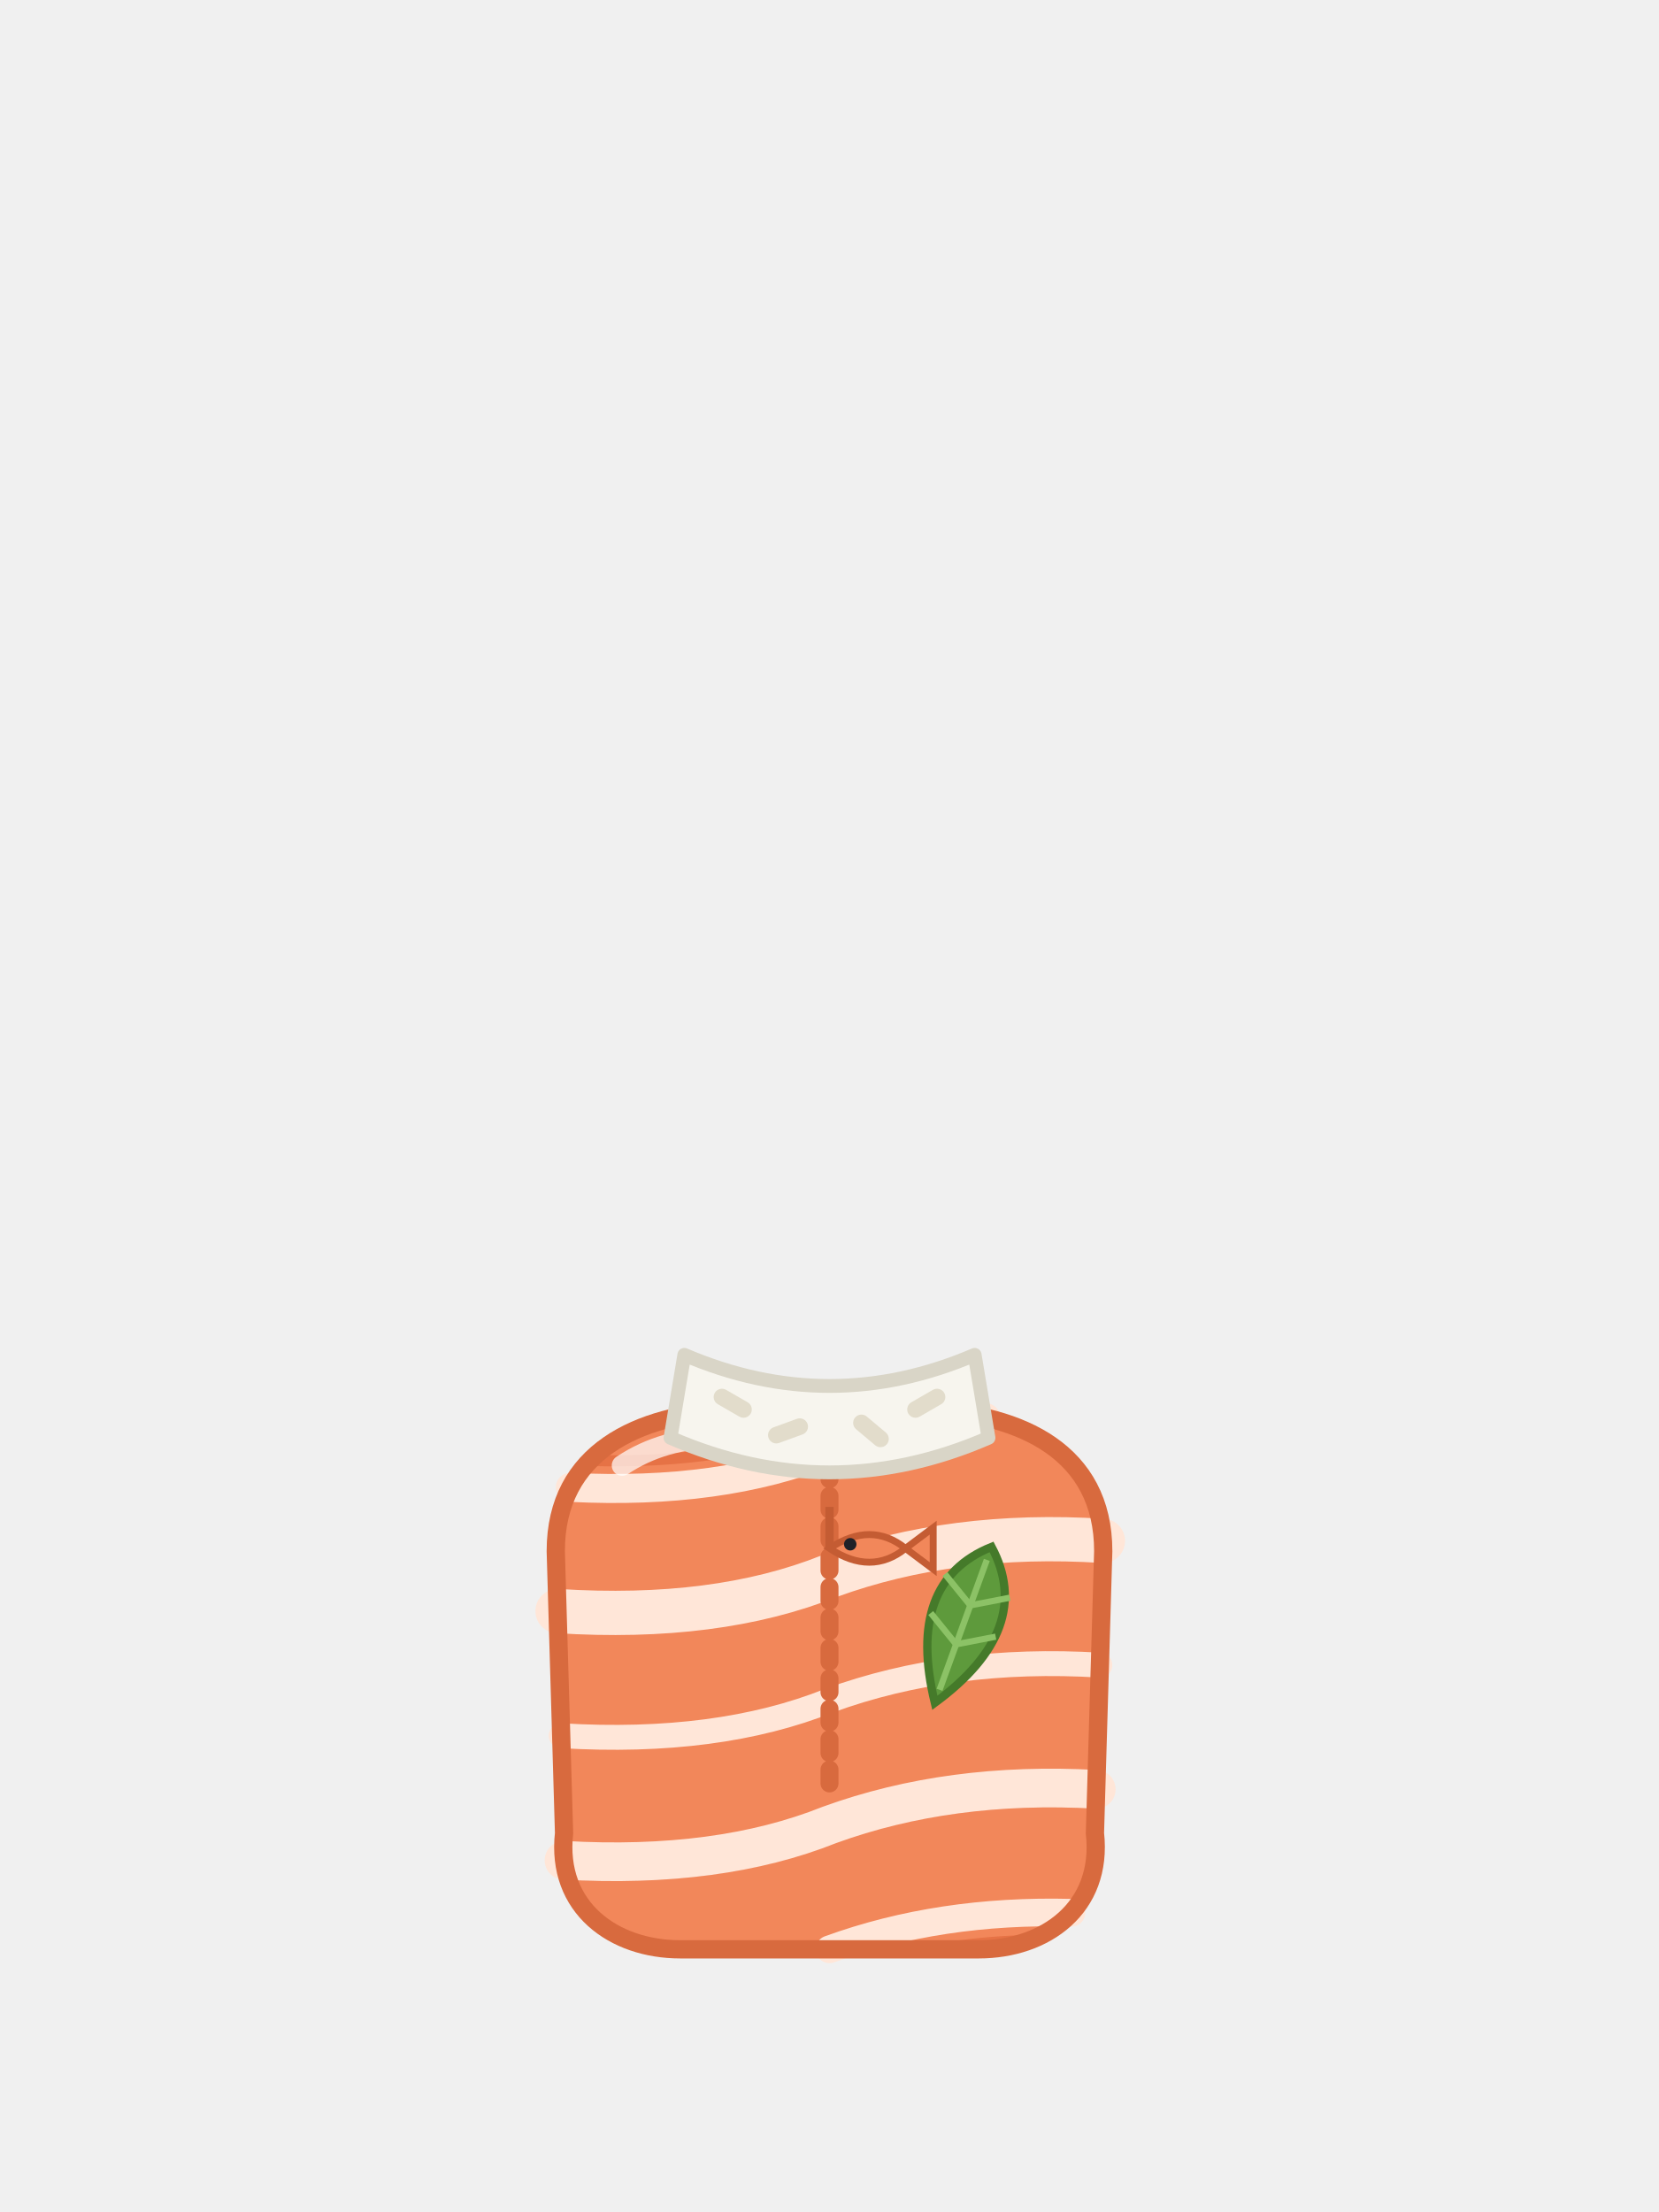
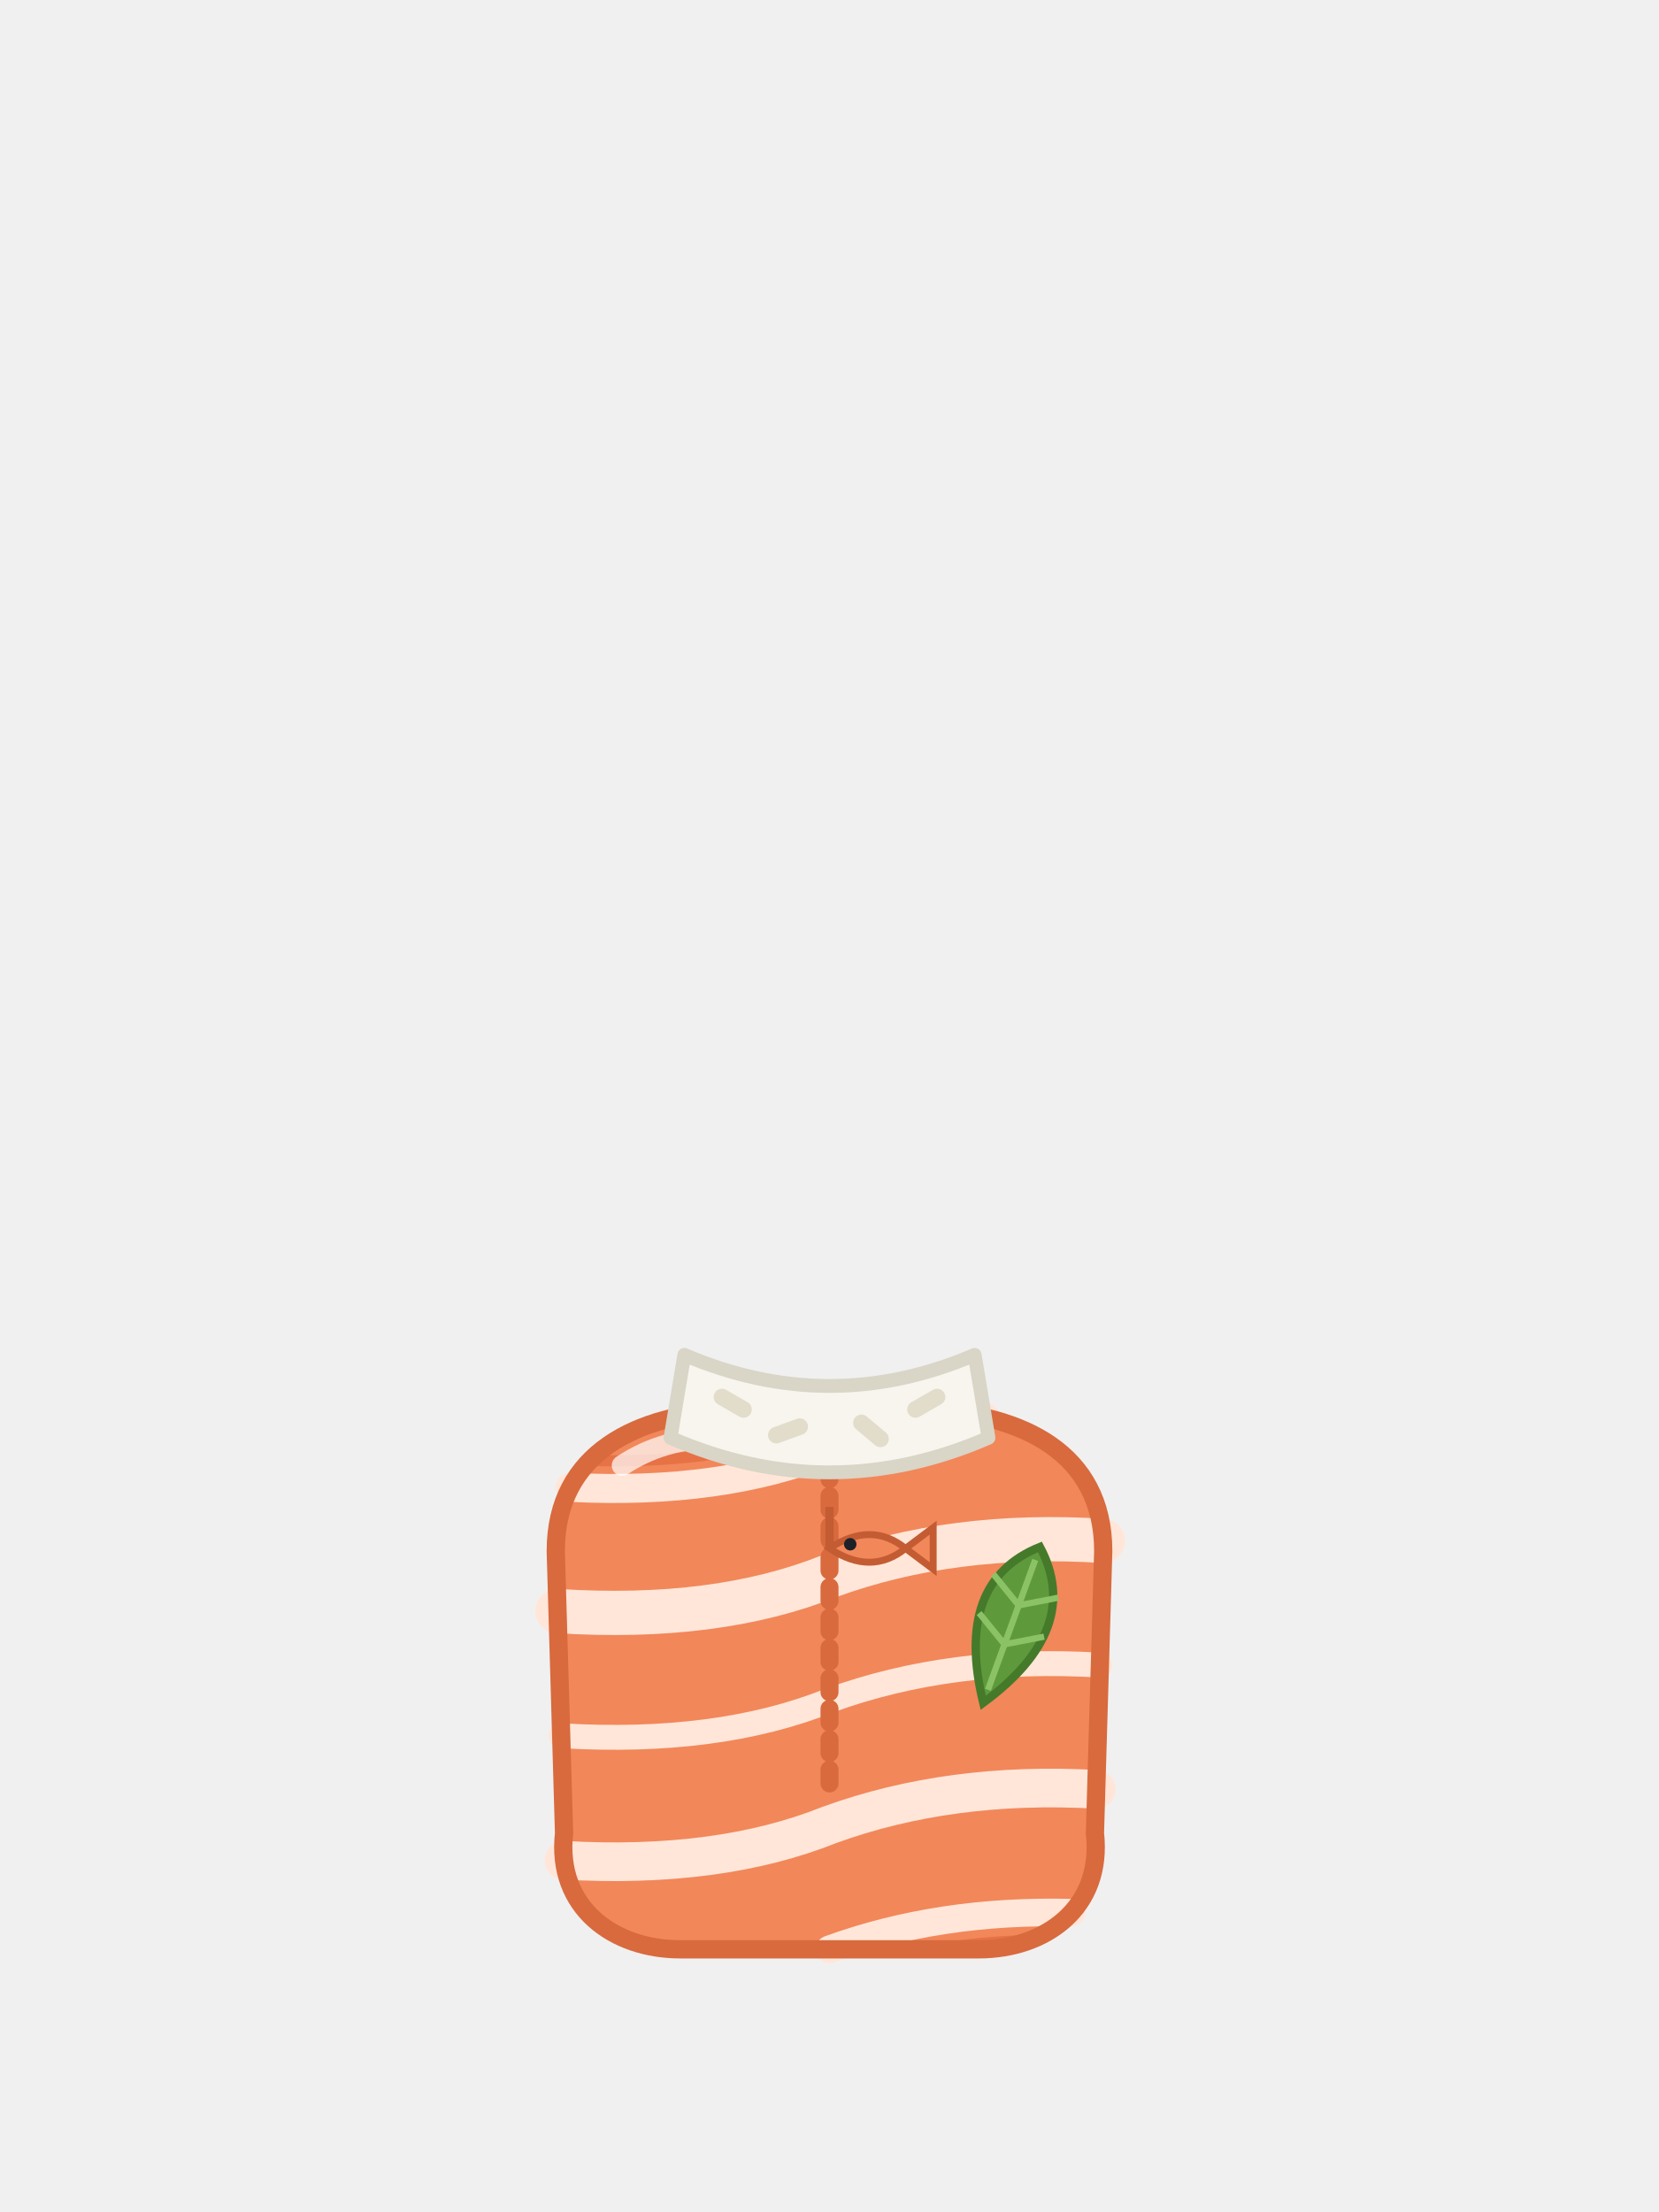
<svg xmlns="http://www.w3.org/2000/svg" viewBox="0 0 240 320">
  <path d="M80.4,224.4c0,-14.4 12,-19.8 25.2,-20.4h28.8c13.2,0.6 25.2,6 25.2,20.4l-1.2,40.8c1.2,10.8 -7.2,16.8 -16.8,16.8h-43.2c-9.6,0 -18,-6 -16.8,-16.8z" fill="#F2875A" />
  <path d="M85.359,211.282c13.333,0.383 24.88,-1.378 34.641,-5.282c2.048,-0.745 4.135,-1.411 6.26,-2" fill="none" stroke="#E36D40" stroke-width="1.6" stroke-opacity="0.8" stroke-linecap="round" />
  <path d="M80.596,231.059c15.364,0.989 28.499,-0.697 39.404,-5.059c11.816,-4.297 24.931,-5.997 39.343,-5.102" fill="none" stroke="#E36D40" stroke-width="1.6" stroke-opacity="0.8" stroke-linecap="round" />
  <path d="M81.185,251.096c15.111,0.909 28.05,-0.79 38.815,-5.096c11.754,-4.274 24.792,-5.979 39.115,-5.115" fill="none" stroke="#E36D40" stroke-width="1.6" stroke-opacity="0.8" stroke-linecap="round" />
  <path d="M81.977,271.141c14.772,0.803 27.446,-0.91 38.023,-5.141c11.593,-4.216 24.436,-5.932 38.528,-5.15" fill="none" stroke="#E36D40" stroke-width="1.6" stroke-opacity="0.8" stroke-linecap="round" />
  <path d="M135.333,282c4.39,-0.732 8.931,-1.162 13.623,-1.292" fill="none" stroke="#E36D40" stroke-width="1.6" stroke-opacity="0.8" stroke-linecap="round" />
  <path d="M82.509,215.169c14.544,0.734 27.041,-0.989 37.491,-5.169c7.061,-2.567 14.585,-4.208 22.572,-4.921" fill="none" stroke="#FFE6D8" stroke-width="4.2" stroke-linecap="round" />
  <path d="M80.655,233.063c15.339,0.981 28.454,-0.706 39.345,-5.063c11.874,-4.318 25.06,-6.014 39.556,-5.088" fill="none" stroke="#FFE6D8" stroke-width="6.4" stroke-linecap="round" />
  <path d="M81.185,251.096c15.111,0.909 28.05,-0.79 38.815,-5.096c11.754,-4.274 24.792,-5.979 39.115,-5.115" fill="none" stroke="#FFE6D8" stroke-width="3.6" stroke-linecap="round" />
  <path d="M81.595,269.12c14.936,0.854 27.737,-0.853 38.405,-5.12c11.609,-4.222 24.471,-5.937 38.587,-5.146" fill="none" stroke="#FFE6D8" stroke-width="5.6" stroke-linecap="round" />
  <path d="M120,282c10.618,-3.861 22.284,-5.626 34.998,-5.294" fill="none" stroke="#FFE6D8" stroke-width="4" stroke-linecap="round" />
  <path d="M90,212c4,-2.667 8.667,-4 14,-4" fill="none" stroke="#FFFFFF" stroke-width="3" stroke-opacity="0.7" stroke-linecap="round" />
  <path d="M80.4,224.4c0,-14.4 12,-19.8 25.2,-20.4h28.8c13.2,0.6 25.2,6 25.2,20.4l-1.2,40.8c1.2,10.8 -7.2,16.8 -16.8,16.8h-43.2c-9.6,0 -18,-6 -16.8,-16.8z" fill="none" stroke="#D86A3E" stroke-width="2.64" />
  <path d="M120,212v48" fill="#000000" stroke="#D86A3E" stroke-width="2.6" stroke-linecap="round" stroke-dasharray="2 2.4" />
  <path d="M99,196c14,6 28,6 42,0l2,12c-15.333,6.667 -30.667,6.667 -46,0z" fill="#F7F5EE" stroke="#D9D5C7" stroke-width="2" stroke-linejoin="round" />
  <path d="M105.041,201.061l3.118,1.8c0.574,0.331 0.771,1.065 0.439,1.639c-0.331,0.574 -1.065,0.771 -1.639,0.439l-3.118,-1.8c-0.574,-0.331 -0.771,-1.065 -0.439,-1.639c0.331,-0.574 1.065,-0.771 1.639,-0.439z" fill="#E2DCCB" />
  <path d="M111.898,206.488l3.383,-1.231c0.623,-0.227 1.311,0.094 1.538,0.717c0.227,0.623 -0.094,1.311 -0.717,1.538l-3.383,1.231c-0.623,0.227 -1.311,-0.094 -1.538,-0.717c-0.227,-0.623 0.094,-1.311 0.717,-1.538z" fill="#E2DCCB" />
  <path d="M125.392,204.924l2.758,2.314c0.508,0.426 0.574,1.183 0.148,1.691c-0.426,0.508 -1.183,0.574 -1.691,0.148l-2.758,-2.314c-0.508,-0.426 -0.574,-1.183 -0.148,-1.691c0.426,-0.508 1.183,-0.574 1.691,-0.148z" fill="#E2DCCB" />
  <path d="M131.841,202.861l3.118,-1.8c0.574,-0.331 1.308,-0.135 1.639,0.439c0.331,0.574 0.135,1.308 -0.439,1.639l-3.118,1.8c-0.574,0.331 -1.308,0.135 -1.639,-0.439c-0.331,-0.574 -0.135,-1.308 0.439,-1.639z" fill="#E2DCCB" />
  <path d="M120,224c4,-2.667 7.667,-2.667 11,0c-3.333,2.667 -7,2.667 -11,0z" fill="#F2875A" stroke="#C45C33" stroke-width="1" />
  <path d="M131,224l4,-3v6z" fill="#F2875A" stroke="#C45C33" stroke-width="1" />
  <circle cx="123" cy="223.4" r="0.9" fill="#1F2128" />
  <path d="M120,218v6" fill="#000000" stroke="#C45C33" stroke-width="1.2" />
-   <path d="M143.446,223.784c4.213,7.918 1.476,15.436 -8.208,22.553c-2.844,-11.677 -0.108,-19.195 8.208,-22.553z" fill="#5E9A3C" stroke="#457A2A" stroke-width="1.2" />
-   <path d="M142.762,225.663l-6.84,18.794" fill="none" stroke="#8CC266" stroke-width="0.9" />
-   <path d="M140.368,232.241l5.725,-1.109" fill="none" stroke="#8CC266" stroke-width="0.9" />
-   <path d="M140.368,232.241l-3.672,-4.529" fill="none" stroke="#8CC266" stroke-width="0.9" />
-   <path d="M138.316,237.879l5.725,-1.109" fill="none" stroke="#8CC266" stroke-width="0.9" />
-   <path d="M138.316,237.879l-3.672,-4.529" fill="none" stroke="#8CC266" stroke-width="0.9" />
+   <path d="M150.446,223.784c4.213,7.918 1.476,15.436 -8.208,22.553c-2.844,-11.677 -0.108,-19.195 8.208,-22.553z" fill="#5E9A3C" stroke="#457A2A" stroke-width="1.2" />
+   <path d="M149.762,225.663l-6.84,18.794" fill="none" stroke="#8CC266" stroke-width="0.9" />
+   <path d="M147.368,232.241l5.725,-1.109" fill="none" stroke="#8CC266" stroke-width="0.9" />
+   <path d="M147.368,232.241l-3.672,-4.529" fill="none" stroke="#8CC266" stroke-width="0.9" />
+   <path d="M145.316,237.879l5.725,-1.109" fill="none" stroke="#8CC266" stroke-width="0.9" />
+   <path d="M145.316,237.879l-3.672,-4.529" fill="none" stroke="#8CC266" stroke-width="0.9" />
</svg>
